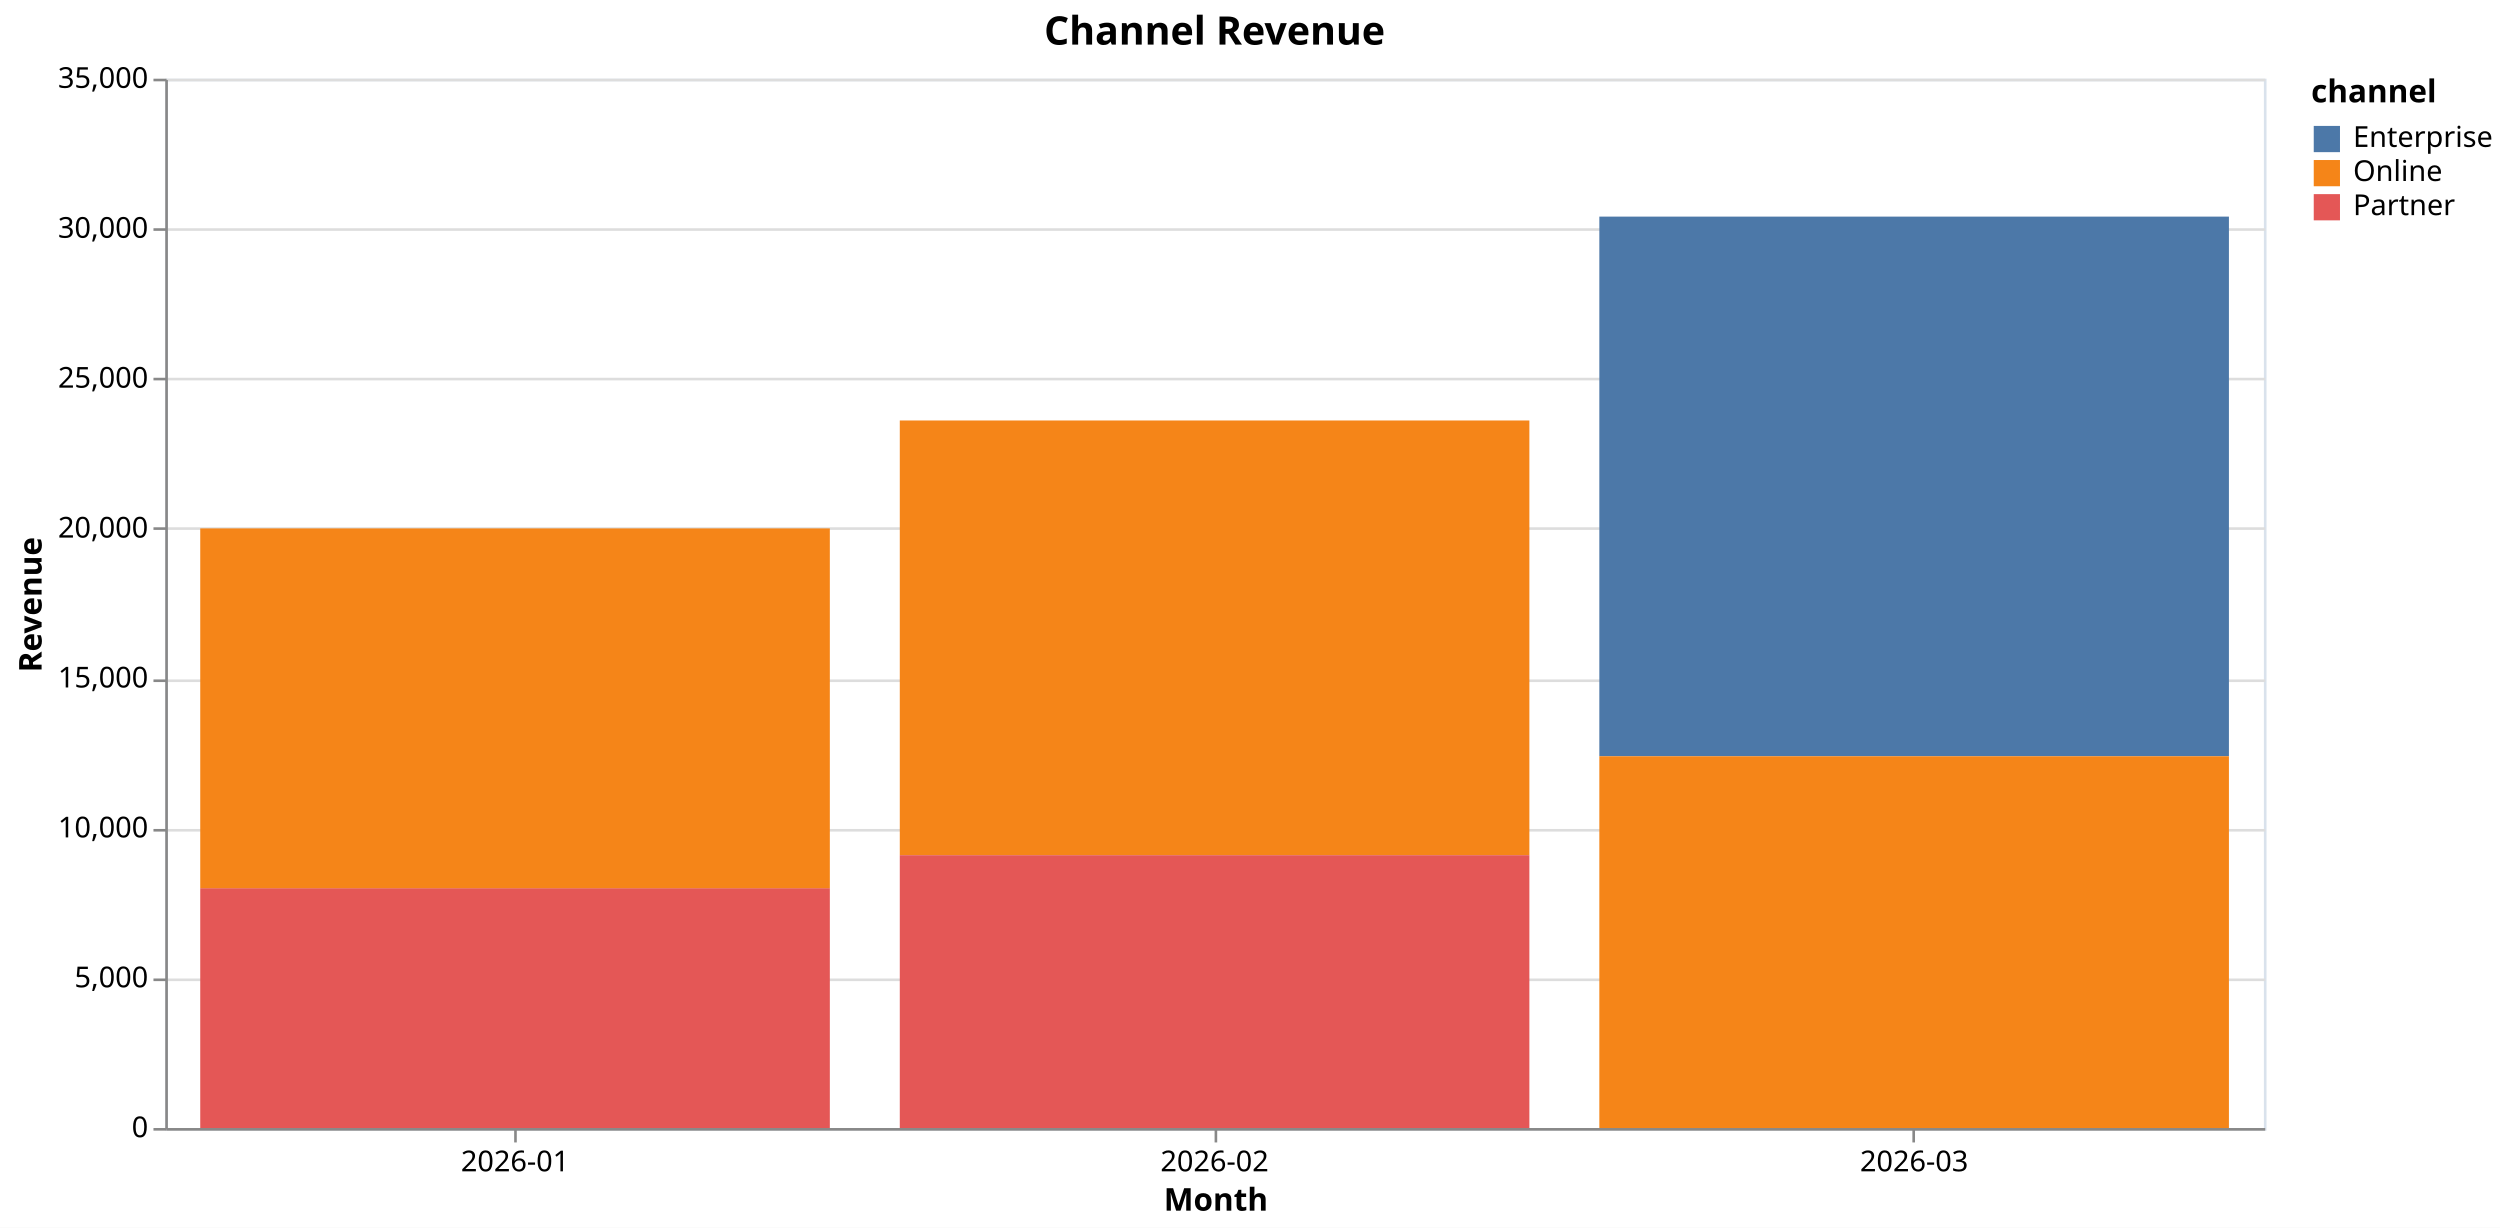
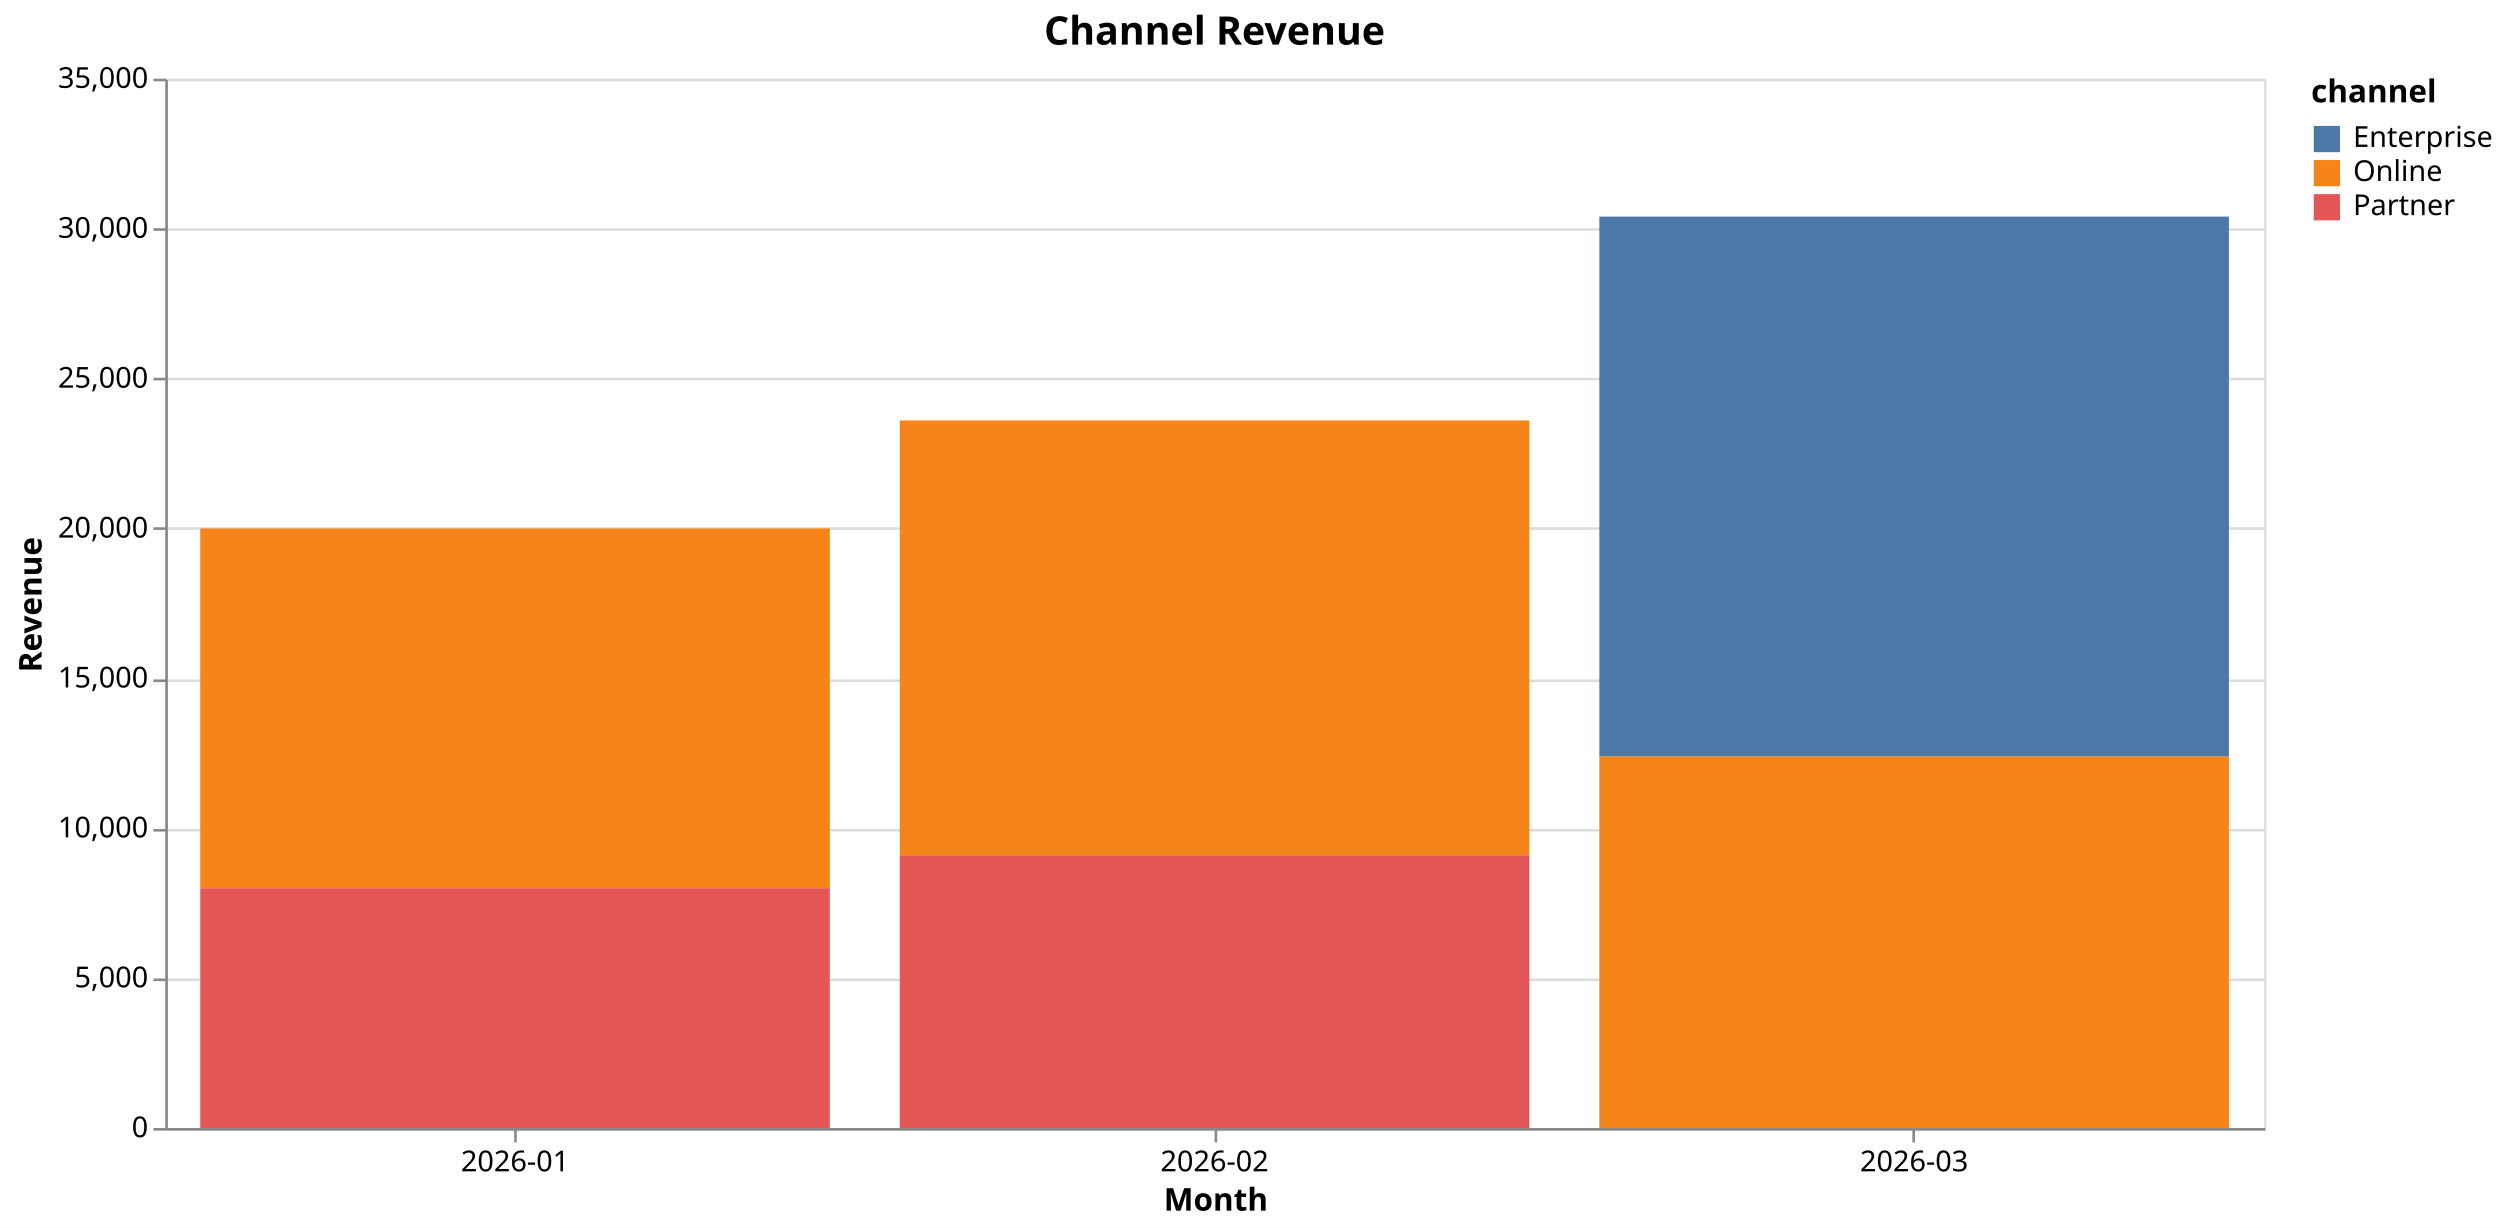
<svg xmlns="http://www.w3.org/2000/svg" version="1.1" class="marks" width="953" height="468" viewBox="0 0 953 468">
  <style>@font-face{font-family:'Hanken Grotesk';src:url('../assets/fonts/HankenGrotesk-Regular.ttf') format('truetype');font-weight:400;font-style:normal;}@font-face{font-family:'Hanken Grotesk';src:url('../assets/fonts/HankenGrotesk-Medium.ttf') format('truetype');font-weight:500;font-style:normal;}@font-face{font-family:'Hanken Grotesk';src:url('../assets/fonts/HankenGrotesk-SemiBold.ttf') format('truetype');font-weight:600;font-style:normal;}@font-face{font-family:'Hanken Grotesk';src:url('../assets/fonts/HankenGrotesk-Bold.ttf') format('truetype');font-weight:700;font-style:normal;}</style>
  <rect width="953" height="468" fill="white" />
  <g fill="none" stroke-miterlimit="10" transform="translate(63,30)">
    <g class="mark-group role-frame root" role="graphics-object" aria-roledescription="group mark container">
      <g transform="translate(0,0)">
        <path class="background" aria-hidden="true" d="M0.5,0.5h800v400h-800Z" stroke="#d9e2ec" />
        <g>
          <g class="mark-group role-axis" aria-hidden="true">
            <g transform="translate(0.5,0.5)">
              <path class="background" aria-hidden="true" d="M0,0h0v0h0Z" pointer-events="none" />
              <g>
                <g class="mark-rule role-axis-grid" pointer-events="none">
                  <line transform="translate(0,400)" x2="800" y2="0" stroke="#ddd" stroke-width="1" opacity="1" />
                  <line transform="translate(0,343)" x2="800" y2="0" stroke="#ddd" stroke-width="1" opacity="1" />
                  <line transform="translate(0,286)" x2="800" y2="0" stroke="#ddd" stroke-width="1" opacity="1" />
                  <line transform="translate(0,229)" x2="800" y2="0" stroke="#ddd" stroke-width="1" opacity="1" />
                  <line transform="translate(0,171)" x2="800" y2="0" stroke="#ddd" stroke-width="1" opacity="1" />
                  <line transform="translate(0,114)" x2="800" y2="0" stroke="#ddd" stroke-width="1" opacity="1" />
                  <line transform="translate(0,57)" x2="800" y2="0" stroke="#ddd" stroke-width="1" opacity="1" />
                  <line transform="translate(0,0)" x2="800" y2="0" stroke="#ddd" stroke-width="1" opacity="1" />
                </g>
              </g>
              <path class="foreground" aria-hidden="true" d="" pointer-events="none" display="none" />
            </g>
          </g>
          <g class="mark-group role-axis" role="graphics-symbol" aria-roledescription="axis" aria-label="X-axis titled 'Month' for a discrete scale with 3 values: 2026-01, 2026-02, 2026-03">
            <g transform="translate(0.5,400.5)">
              <path class="background" aria-hidden="true" d="M0,0h0v0h0Z" pointer-events="none" />
              <g>
                <g class="mark-rule role-axis-tick" pointer-events="none">
                  <line transform="translate(133,0)" x2="0" y2="5" stroke="#888" stroke-width="1" opacity="1" />
                  <line transform="translate(400,0)" x2="0" y2="5" stroke="#888" stroke-width="1" opacity="1" />
                  <line transform="translate(666,0)" x2="0" y2="5" stroke="#888" stroke-width="1" opacity="1" />
                </g>
                <g class="mark-text role-axis-label" pointer-events="none">
                  <text text-anchor="middle" transform="translate(132.8333,16)" font-family="Hanken Grotesk" font-size="11px" fill="#000" opacity="1">2026-01</text>
                  <text text-anchor="middle" transform="translate(399.5,16)" font-family="Hanken Grotesk" font-size="11px" fill="#000" opacity="1">2026-02</text>
                  <text text-anchor="middle" transform="translate(666.1667,16)" font-family="Hanken Grotesk" font-size="11px" fill="#000" opacity="1">2026-03</text>
                </g>
                <g class="mark-rule role-axis-domain" pointer-events="none">
                  <line transform="translate(0,0)" x2="800" y2="0" stroke="#888" stroke-width="1" opacity="1" />
                </g>
                <g class="mark-text role-axis-title" pointer-events="none">
                  <text text-anchor="middle" transform="translate(400,31)" font-family="Hanken Grotesk" font-size="12px" font-weight="600" fill="#000" opacity="1">Month</text>
                </g>
              </g>
              <path class="foreground" aria-hidden="true" d="" pointer-events="none" display="none" />
            </g>
          </g>
          <g class="mark-group role-axis" role="graphics-symbol" aria-roledescription="axis" aria-label="Y-axis titled 'Revenue' for a linear scale with values from 0 to 35,000">
            <g transform="translate(0.5,0.5)">
              <path class="background" aria-hidden="true" d="M0,0h0v0h0Z" pointer-events="none" />
              <g>
                <g class="mark-rule role-axis-tick" pointer-events="none">
                  <line transform="translate(0,400)" x2="-5" y2="0" stroke="#888" stroke-width="1" opacity="1" />
                  <line transform="translate(0,343)" x2="-5" y2="0" stroke="#888" stroke-width="1" opacity="1" />
                  <line transform="translate(0,286)" x2="-5" y2="0" stroke="#888" stroke-width="1" opacity="1" />
                  <line transform="translate(0,229)" x2="-5" y2="0" stroke="#888" stroke-width="1" opacity="1" />
                  <line transform="translate(0,171)" x2="-5" y2="0" stroke="#888" stroke-width="1" opacity="1" />
                  <line transform="translate(0,114)" x2="-5" y2="0" stroke="#888" stroke-width="1" opacity="1" />
                  <line transform="translate(0,57)" x2="-5" y2="0" stroke="#888" stroke-width="1" opacity="1" />
                  <line transform="translate(0,0)" x2="-5" y2="0" stroke="#888" stroke-width="1" opacity="1" />
                </g>
                <g class="mark-text role-axis-label" pointer-events="none">
                  <text text-anchor="end" transform="translate(-7,403)" font-family="Hanken Grotesk" font-size="11px" fill="#000" opacity="1">0</text>
                  <text text-anchor="end" transform="translate(-7,345.8571)" font-family="Hanken Grotesk" font-size="11px" fill="#000" opacity="1">5,000</text>
                  <text text-anchor="end" transform="translate(-7,288.7143)" font-family="Hanken Grotesk" font-size="11px" fill="#000" opacity="1">10,000</text>
                  <text text-anchor="end" transform="translate(-7,231.5714)" font-family="Hanken Grotesk" font-size="11px" fill="#000" opacity="1">15,000</text>
                  <text text-anchor="end" transform="translate(-7,174.4286)" font-family="Hanken Grotesk" font-size="11px" fill="#000" opacity="1">20,000</text>
                  <text text-anchor="end" transform="translate(-7,117.2857)" font-family="Hanken Grotesk" font-size="11px" fill="#000" opacity="1">25,000</text>
                  <text text-anchor="end" transform="translate(-7,60.14286)" font-family="Hanken Grotesk" font-size="11px" fill="#000" opacity="1">30,000</text>
                  <text text-anchor="end" transform="translate(-7,3)" font-family="Hanken Grotesk" font-size="11px" fill="#000" opacity="1">35,000</text>
                </g>
                <g class="mark-rule role-axis-domain" pointer-events="none">
                  <line transform="translate(0,400)" x2="0" y2="-400" stroke="#888" stroke-width="1" opacity="1" />
                </g>
                <g class="mark-text role-axis-title" pointer-events="none">
                  <text text-anchor="middle" transform="translate(-44.64453,200) rotate(-90) translate(0,-3)" font-family="Hanken Grotesk" font-size="12px" font-weight="600" fill="#000" opacity="1">Revenue</text>
                </g>
              </g>
              <path class="foreground" aria-hidden="true" d="" pointer-events="none" display="none" />
            </g>
          </g>
          <g class="mark-rect role-mark marks" role="graphics-object" aria-roledescription="rect mark container">
            <path aria-label="Month: 2026-01; Revenue: 8000; channel: Partner" role="graphics-symbol" aria-roledescription="bar" d="M13.333,308.571h240v91.429h-240Z" fill="#e45756" />
+             <path aria-label="Month: 2026-01; Revenue: 12000; channel: Online" role="graphics-symbol" aria-roledescription="bar" d="M13.333,171.429h240v137.143h-240Z" fill="#f58518" />
+             <path aria-label="Month: 2026-03; Revenue: 12400; channel: Online" role="graphics-symbol" aria-roledescription="bar" d="M546.667,258.286h240v141.714h-240Z" fill="#f58518" />
+             <path aria-label="Month: 2026-02; Revenue: 9100; channel: Partner" role="graphics-symbol" aria-roledescription="bar" d="M280,296h240v104h-240Z" fill="#e45756" />
+             <path aria-label="Month: 2026-03; Revenue: 18000; channel: Enterprise" role="graphics-symbol" aria-roledescription="bar" d="M546.667,52.571h240v205.714h-240Z" fill="#4c78a8" />
            <path aria-label="Month: 2026-02; Revenue: 14500; channel: Online" role="graphics-symbol" aria-roledescription="bar" d="M280,130.286h240v165.714h-240Z" fill="#f58518" />
-             <path aria-label="Month: 2026-03; Revenue: 18000; channel: Enterprise" role="graphics-symbol" aria-roledescription="bar" d="M546.667,52.571h240v205.714h-240Z" fill="#4c78a8" />
-             <path aria-label="Month: 2026-01; Revenue: 12000; channel: Online" role="graphics-symbol" aria-roledescription="bar" d="M13.333,171.429h240v137.143h-240Z" fill="#f58518" />
-             <path aria-label="Month: 2026-02; Revenue: 9100; channel: Partner" role="graphics-symbol" aria-roledescription="bar" d="M280,296h240v104h-240Z" fill="#e45756" />
-             <path aria-label="Month: 2026-03; Revenue: 12400; channel: Online" role="graphics-symbol" aria-roledescription="bar" d="M546.667,258.286h240v141.714h-240Z" fill="#f58518" />
          </g>
          <g class="mark-group role-legend" role="graphics-symbol" aria-roledescription="legend" aria-label="Symbol legend titled 'channel' for fill color with 3 values: Enterprise, Online, Partner">
            <g transform="translate(818,0)">
              <path class="background" aria-hidden="true" d="M0,0h67v54h-67Z" pointer-events="none" />
              <g>
                <g class="mark-group role-legend-entry">
                  <g transform="translate(0,17)">
                    <path class="background" aria-hidden="true" d="M0,0h0v0h0Z" pointer-events="none" />
                    <g>
                      <g class="mark-group role-scope" role="graphics-object" aria-roledescription="group mark container">
                        <g transform="translate(0,0)">
                          <path class="background" aria-hidden="true" d="M0,0h66.134v11h-66.134Z" pointer-events="none" opacity="1" />
                          <g>
                            <g class="mark-symbol role-legend-symbol" pointer-events="none">
                              <path transform="translate(6,6)" d="M-5,-5h10v10h-10Z" fill="#4c78a8" stroke-width="1.5" opacity="1" />
                            </g>
                            <g class="mark-text role-legend-label" pointer-events="none">
                              <text text-anchor="start" transform="translate(16,9)" font-family="Hanken Grotesk" font-size="11px" fill="#000" opacity="1">Enterprise</text>
                            </g>
                          </g>
                          <path class="foreground" aria-hidden="true" d="" pointer-events="none" display="none" />
                        </g>
                        <g transform="translate(0,13)">
                          <path class="background" aria-hidden="true" d="M0,0h66.134v11h-66.134Z" pointer-events="none" opacity="1" />
                          <g>
                            <g class="mark-symbol role-legend-symbol" pointer-events="none">
                              <path transform="translate(6,6)" d="M-5,-5h10v10h-10Z" fill="#f58518" stroke-width="1.5" opacity="1" />
                            </g>
                            <g class="mark-text role-legend-label" pointer-events="none">
                              <text text-anchor="start" transform="translate(16,9)" font-family="Hanken Grotesk" font-size="11px" fill="#000" opacity="1">Online</text>
                            </g>
                          </g>
                          <path class="foreground" aria-hidden="true" d="" pointer-events="none" display="none" />
                        </g>
                        <g transform="translate(0,26)">
                          <path class="background" aria-hidden="true" d="M0,0h66.134v11h-66.134Z" pointer-events="none" opacity="1" />
                          <g>
                            <g class="mark-symbol role-legend-symbol" pointer-events="none">
                              <path transform="translate(6,6)" d="M-5,-5h10v10h-10Z" fill="#e45756" stroke-width="1.5" opacity="1" />
                            </g>
                            <g class="mark-text role-legend-label" pointer-events="none">
                              <text text-anchor="start" transform="translate(16,9)" font-family="Hanken Grotesk" font-size="11px" fill="#000" opacity="1">Partner</text>
                            </g>
                          </g>
                          <path class="foreground" aria-hidden="true" d="" pointer-events="none" display="none" />
                        </g>
                      </g>
                    </g>
                    <path class="foreground" aria-hidden="true" d="" pointer-events="none" display="none" />
                  </g>
                </g>
                <g class="mark-text role-legend-title" pointer-events="none">
                  <text text-anchor="start" transform="translate(0,9)" font-family="Hanken Grotesk" font-size="12px" font-weight="600" fill="#000" opacity="1">channel</text>
                </g>
              </g>
              <path class="foreground" aria-hidden="true" d="" pointer-events="none" display="none" />
            </g>
          </g>
          <g class="mark-group role-title">
            <g transform="translate(400,-25)">
              <path class="background" aria-hidden="true" d="M0,0h0v0h0Z" pointer-events="none" />
              <g>
                <g class="mark-text role-title-text" role="graphics-symbol" aria-roledescription="title" aria-label="Title text 'Channel Revenue'" pointer-events="none">
                  <text text-anchor="middle" transform="translate(0,12)" font-family="Hanken Grotesk" font-size="15px" font-weight="600" fill="#000" opacity="1">Channel Revenue</text>
                </g>
              </g>
              <path class="foreground" aria-hidden="true" d="" pointer-events="none" display="none" />
            </g>
          </g>
        </g>
        <path class="foreground" aria-hidden="true" d="" display="none" />
      </g>
    </g>
  </g>
</svg>
